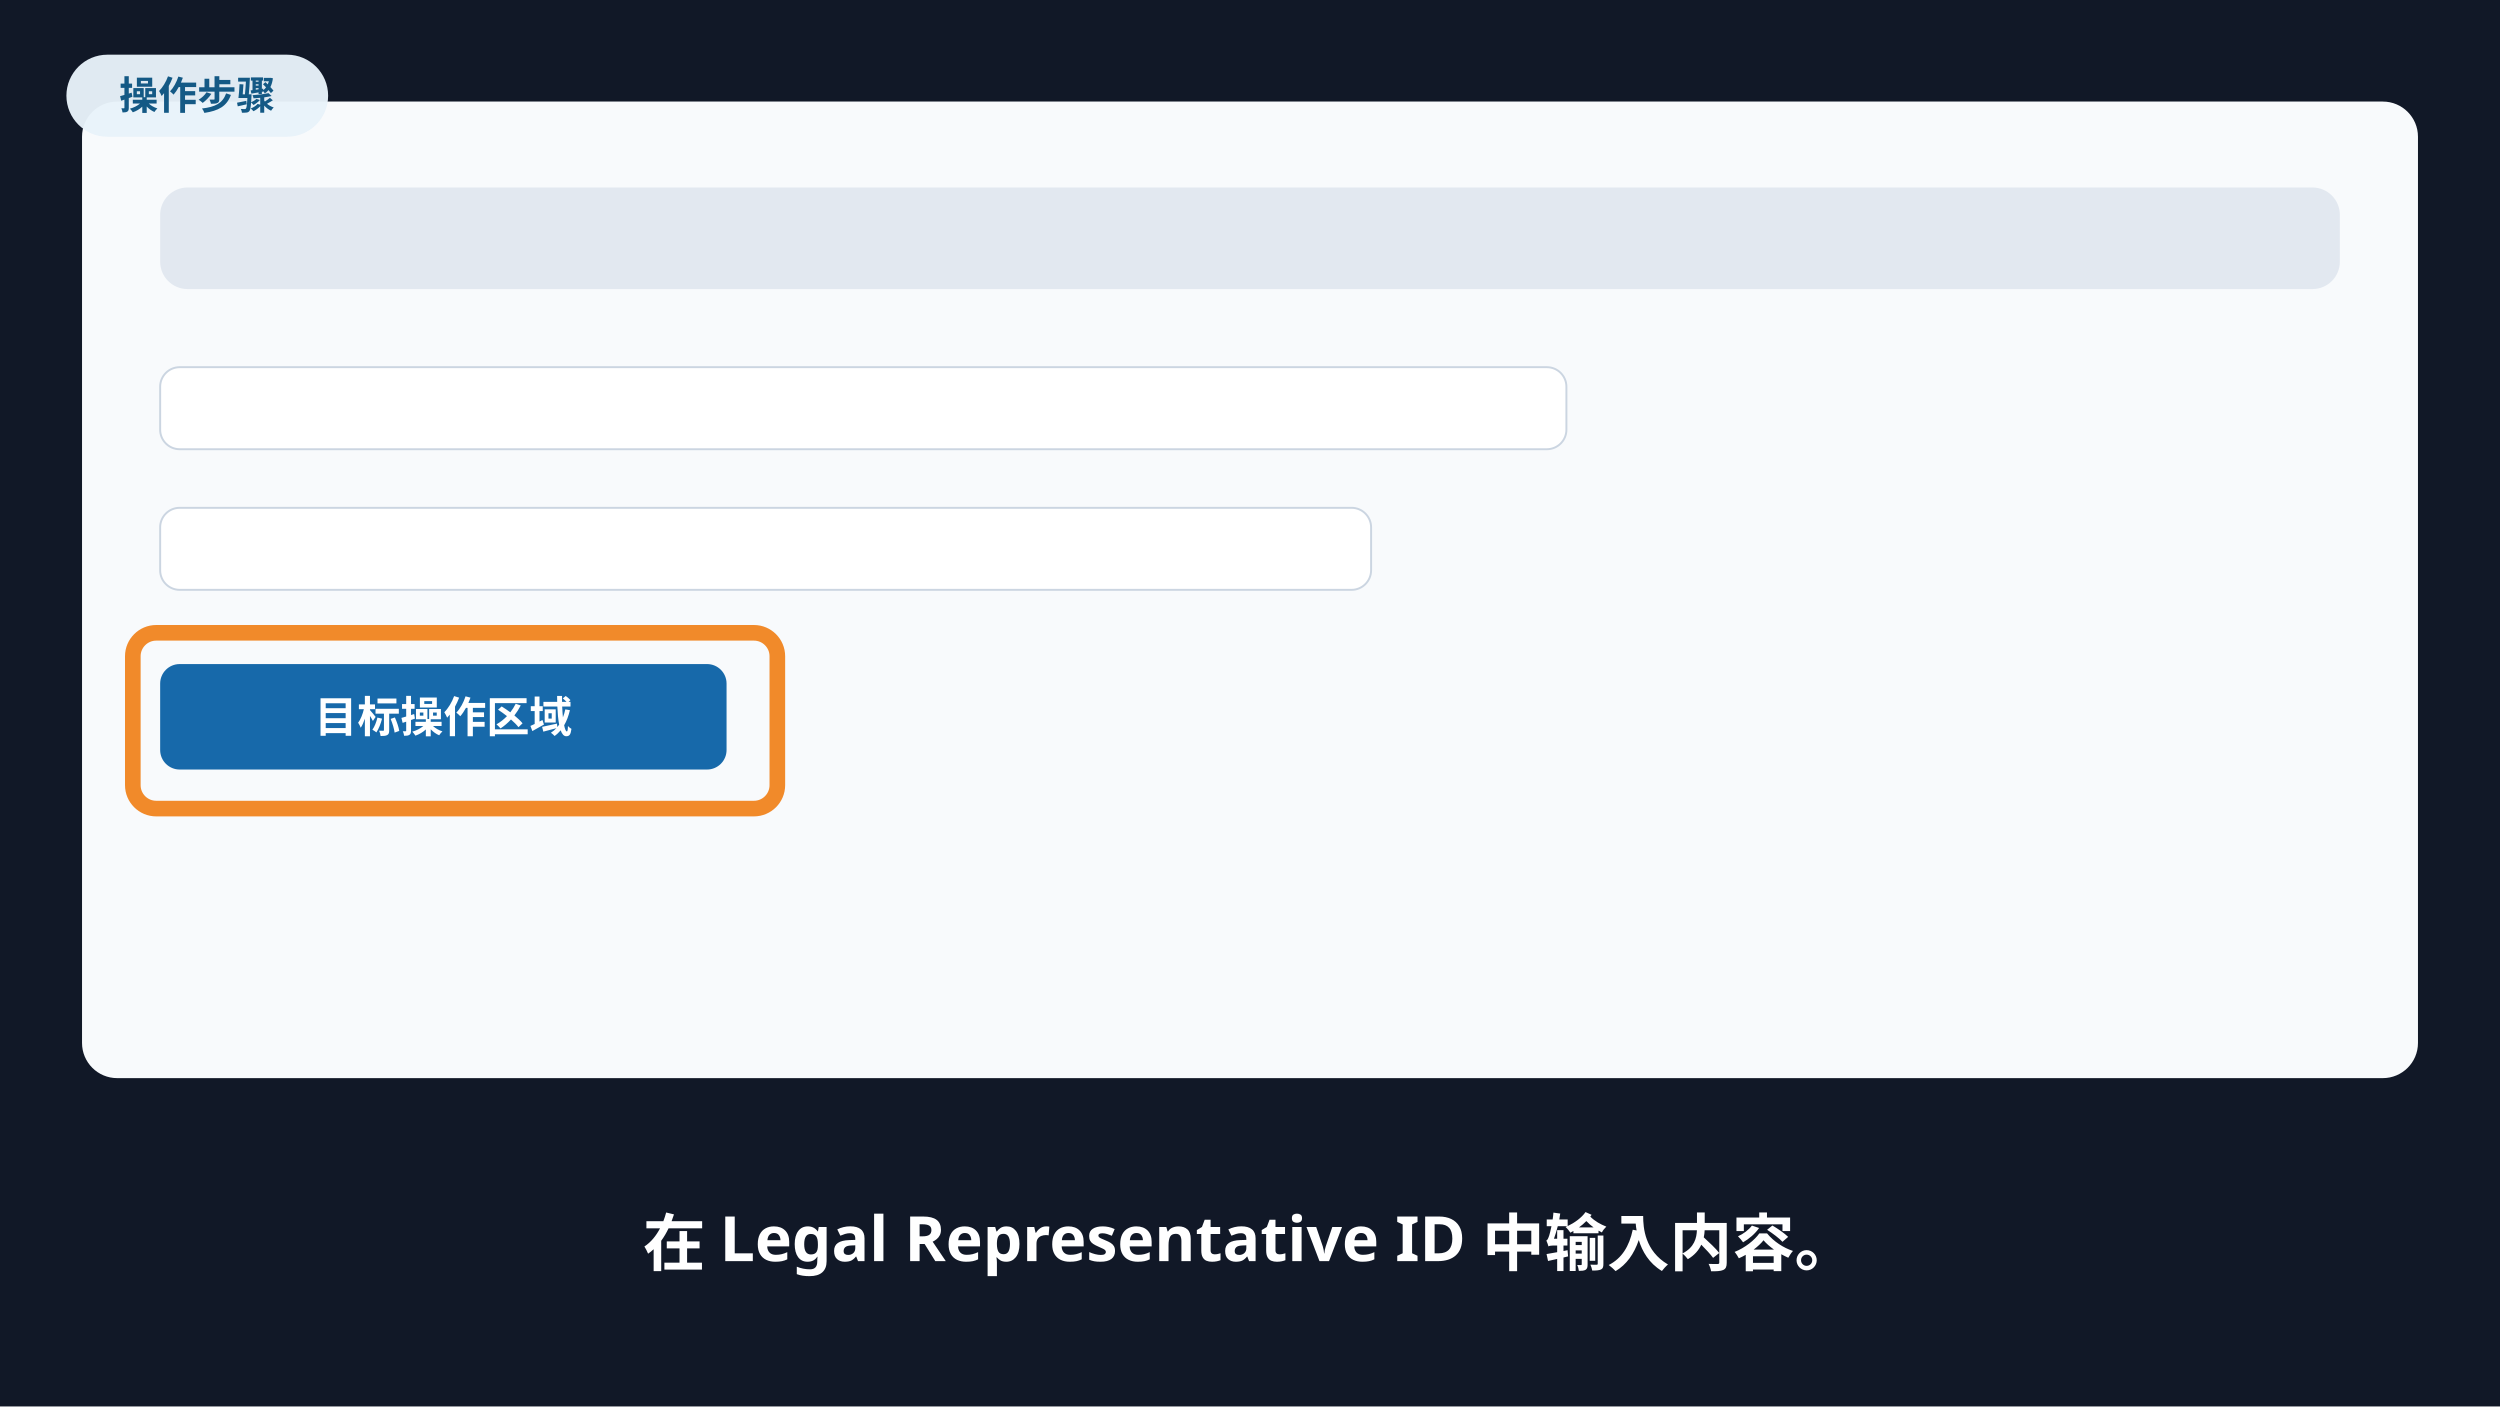
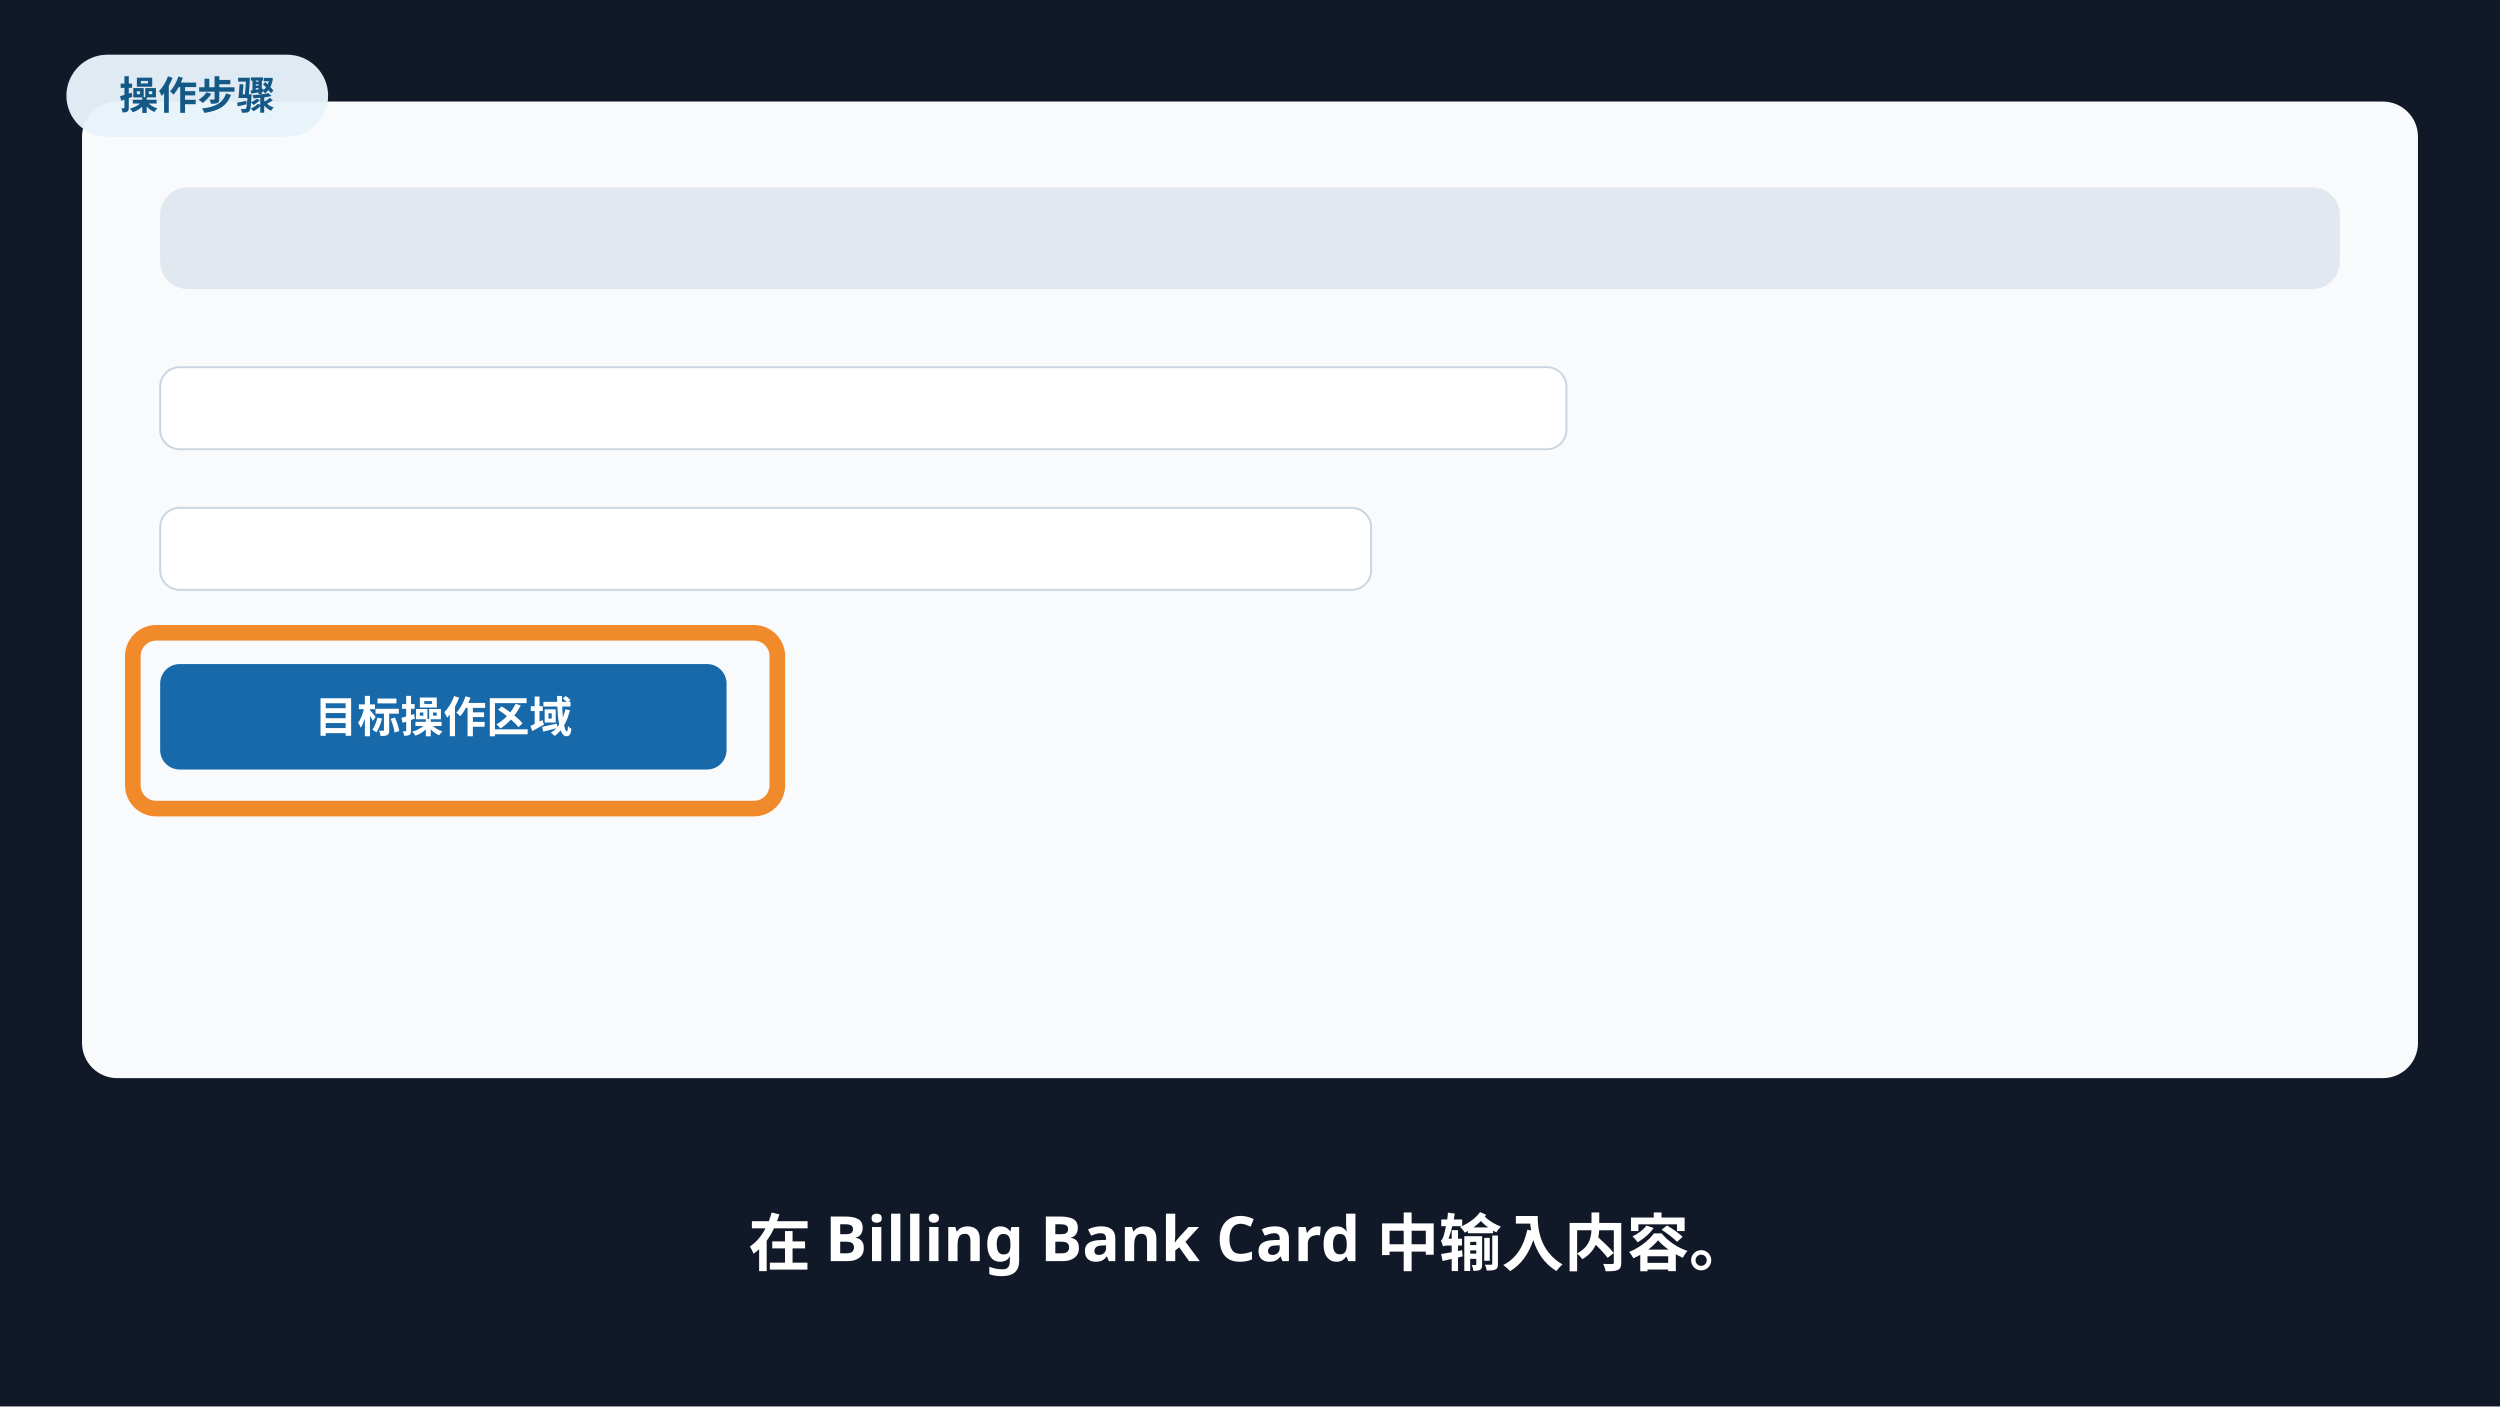
<svg xmlns="http://www.w3.org/2000/svg" width="1280" height="720" viewBox="0 0 1280 720">
  <rect width="1280" height="720" fill="#111827" />
  <rect x="42" y="52" width="1196" height="500" rx="18" fill="#f8fafc" />
  <rect x="82" y="96" width="1116" height="52" rx="14" fill="#e2e8f0" />
  <rect x="82" y="188" width="720" height="42" rx="10" fill="#ffffff" stroke="#cbd5e1" />
  <rect x="82" y="260" width="620" height="42" rx="10" fill="#ffffff" stroke="#cbd5e1" />
  <rect x="82" y="340" width="290" height="54" rx="10" fill="#1769aa" />
  <text x="227" y="375" text-anchor="middle" font-size="22" font-weight="800" fill="#ffffff" font-family="Microsoft YaHei, Segoe UI, sans-serif">目标操作区域</text>
  <rect x="68" y="324" width="330" height="90" rx="12" fill="none" stroke="#f18a2a" stroke-width="8" />
  <rect x="34" y="28" width="134" height="42" rx="21" fill="#e8f2fa" opacity="0.96" />
  <text x="101" y="56" text-anchor="middle" font-size="20" font-weight="800" fill="#145985" font-family="Microsoft YaHei, Segoe UI, sans-serif">操作步骤</text>
  <rect x="0" y="586" width="1280" height="134" fill="#111827" opacity="0.88" />
-   <text x="640" y="648" text-anchor="middle" font-size="32" font-weight="800" fill="#ffffff" font-family="Microsoft YaHei, Segoe UI, sans-serif">在 Legal Representative ID 中输入内容。</text>
+   <text x="640" y="648" text-anchor="middle" font-size="32" font-weight="800" fill="#ffffff" font-family="Microsoft YaHei, Segoe UI, sans-serif">在 Billing Bank Card 中输入内容。</text>
</svg>
